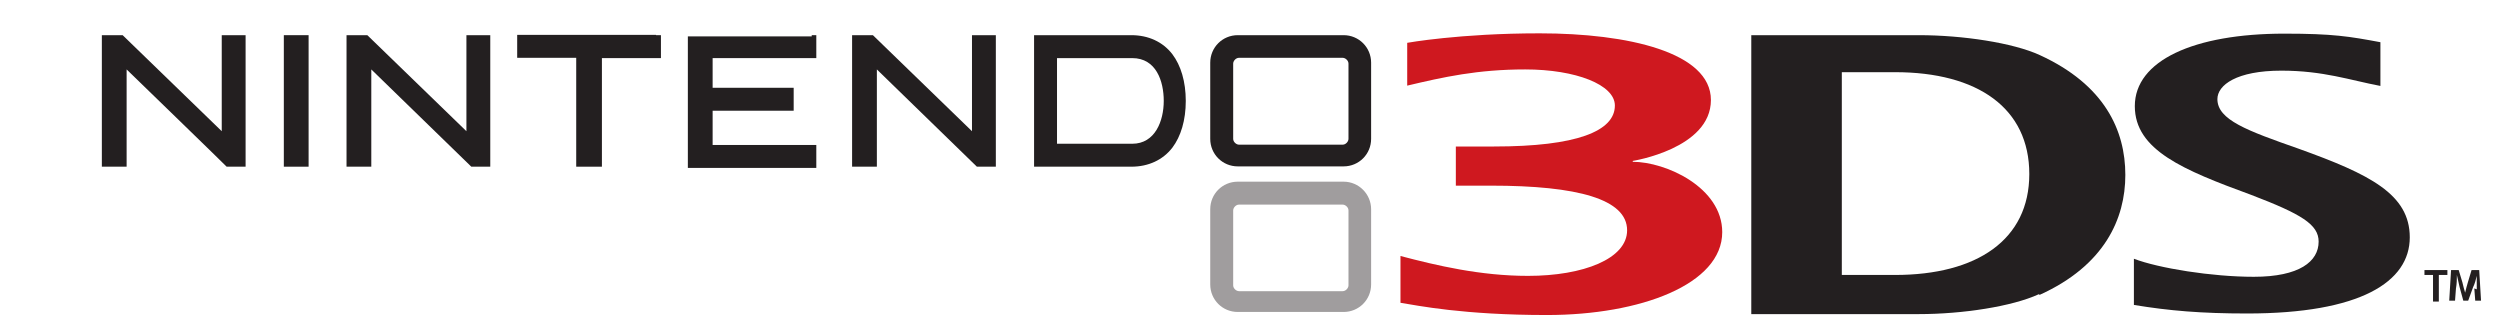
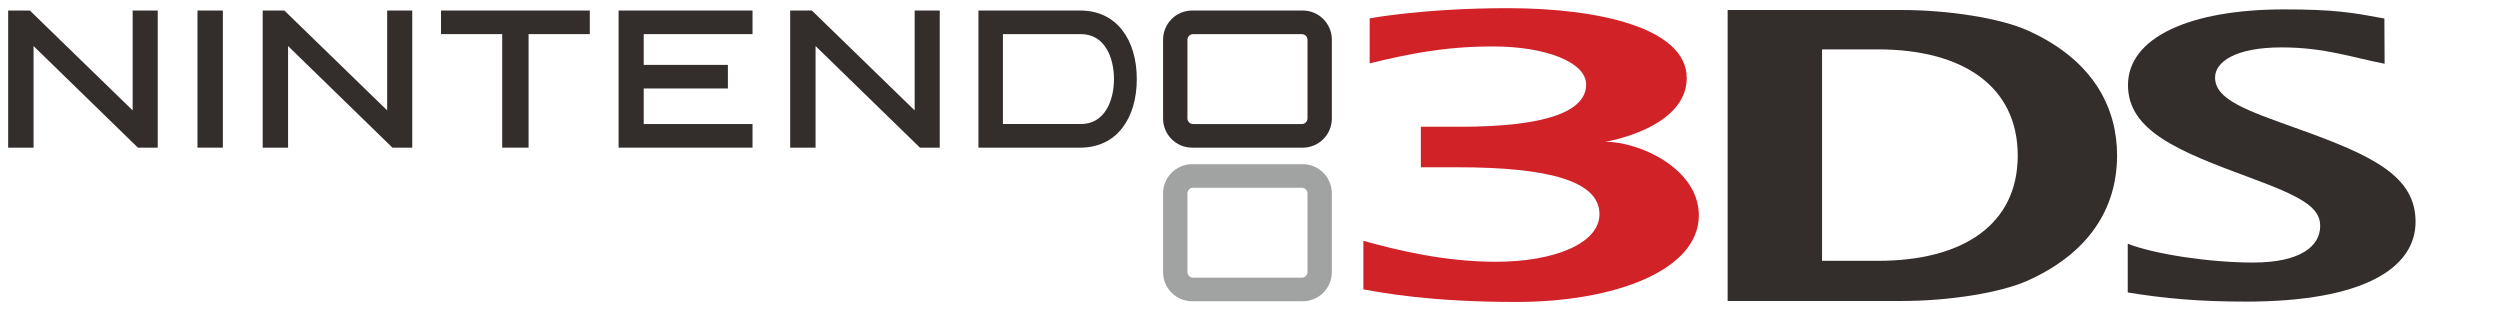
- <svg xmlns="http://www.w3.org/2000/svg" version="1.1" id="Layer_1" x="0px" y="0px" viewBox="0 0 817.4 109.3" style="enable-background:new 0 0 817.4 109.3;" xml:space="preserve">
-   <style type="text/css">
- 	.st0{fill:#A09D9E;}
- 	.st1{fill:#231F20;}
- 	.st2{fill:#CF181F;}
- </style>
-   <path class="st0" d="M440.9,93.3c0,0.9-0.9,1.9-1.9,1.9h-33.9c-0.9,0-1.9-0.9-1.9-1.9V68.8c0-0.9,0.9-1.9,1.9-1.9H439  c0.9,0,1.9,0.9,1.9,1.9V93.3z M439.3,59.4l-34.6,0c-5,0-9,4-9,9V93c0,5,4,9,9,9h34.6c5,0,9-4,9-9V68.4  C448.3,63.5,444.3,59.4,439.3,59.4" />
-   <path class="st1" d="M41.4,22.7v31.8h-8.1v-43h6.8l32.4,31.4V11.5h6.2h1.6v43h-6.2C74.1,54.4,41.4,22.7,41.4,22.7z" />
-   <path class="st1" d="M121.4,22.7v31.8h-8.1v-43h6.8l32.4,31.4V11.5h6.2h1.6v43h-6.2L121.4,22.7z" />
-   <path class="st1" d="M286.7,22.7v31.8h-8.1v-43h6.8l32.4,31.4V11.5h6.2h1.6v43h-6.2L286.7,22.7z" />
-   <path class="st1" d="M99.3,11.5h1.6v43h-8.1v-43H99.3z" />
-   <path class="st1" d="M214.5,11.5h1.6v7.5h-19.3v35.5h-8.4V18.9h-19.3v-7.5h45.1H214.5z" />
-   <path class="st1" d="M265.3,11.5h1.6v7.5h-33.9v9.7h26.5v7.5h-26.5v11.2h33.9v7.5h-42v-43h40.5V11.5z" />
-   <path class="st1" d="M369.9,47h-24.3v-28h0.3h24.3c7.8,0,10.3,7.5,10.3,14s-2.8,14-10.3,14 M383.3,17.7c-3.1-4-7.8-6.2-13.4-6.2  h-31.8v43h31.8c5.6,0,10.3-2.2,13.4-6.2c2.8-3.7,4.4-9,4.4-15.3S386.1,21.4,383.3,17.7" />
-   <path class="st1" d="M440.9,45.4c0,0.9-0.9,1.9-1.9,1.9h-33.9c-0.9,0-1.9-0.9-1.9-1.9V20.8c0-0.9,0.9-1.9,1.9-1.9H439  c0.9,0,1.9,0.9,1.9,1.9V45.4z M439.3,11.5h-34.6c-5,0-9,4-9,9v24.9c0,5,4,9,9,9h34.6c5,0,9-4,9-9V20.5  C448.3,15.5,444.3,11.5,439.3,11.5" />
-   <path class="st1" d="M697.7,84.6c8.1,3.1,25.5,5.9,39.2,5.9c14.9,0,21.2-5,21.2-11.5c0-5.6-5.6-9-22.1-15.3c-22.1-8.1-38-14.6-38-29  c0-14.9,19.3-23.7,48.9-23.7c15.9,0,21.2,0.9,31.4,2.8v14.3c-10-1.9-18.7-5-32.4-5c-14.6,0-20.9,4.7-20.9,9.3  c0,6.8,9.7,10.3,26.5,16.2c23.4,8.4,36.4,14.9,36.4,29c0,14.6-16.2,24.9-53.2,24.9c-14.9,0-25.5-0.9-37-2.8V84.6L697.7,84.6z" />
-   <path class="st1" d="M619.6,23.6h-17.4v66.3h17.4c26.8,0,43.9-11.5,43.9-33S646.7,23.6,619.6,23.6 M666.6,96.2  c-8.7,4-24.9,6.5-39.2,6.5h-54.8V11.5h54.8c14.3,0,30.8,2.5,39.5,6.5c21.2,9.7,28,24.6,28,39.2c0,14.3-6.8,29.6-28,39.2" />
-   <path class="st2" d="M533.9,52.6c0,0,25.5-4,25.5-19.9c0-15.6-27.1-21.8-56-21.8c-26.2,0-43.3,3.1-43.3,3.1v14  c11.8-2.8,23-5.3,38.6-5.3c16.5,0,29.3,5,29.3,11.8c0,8.4-12.5,13.4-39.5,13.4H476v12.8h11.5c28.3,0,44.5,4.4,44.5,14.6  c0,9.3-14.3,14.9-32.4,14.9c-15.6,0-29.9-3.4-41.7-6.5V99c5.6,0.9,20.5,4,47.9,4c30.5,0,57.3-10,57.3-27.1c0-14.6-18.4-23-29.3-23" />
-   <path class="st1" d="M795.5,89.9h-2.8v-1.6h7.5v1.6h-2.8v8.7h-1.9V89.9z" />
-   <path class="st1" d="M809.8,94.6c0-1.2,0-2.8,0-4.4l0,0c-0.3,1.2-0.6,2.5-1.2,3.7l-1.6,4.4h-1.6l-1.2-4.4c-0.3-1.2-0.6-2.8-0.9-4  l0,0c0,1.2,0,2.8-0.3,4.4l-0.3,4h-1.9l0.6-10h2.5l1.2,4c0.3,1.2,0.6,2.5,0.9,3.4l0,0c0.3-1.2,0.6-2.5,0.9-3.4l1.2-4h2.5l0.6,10h-1.9  l-0.3-4L809.8,94.6z" />
+ <svg xmlns="http://www.w3.org/2000/svg" version="1.1" width="2170.882" height="269.291" id="svg5765">
+   <defs id="defs5767">
+     <clipPath clipPathUnits="userSpaceOnUse" id="clipPath1">
+       <path d="M -245.032,-15.294 H 12.061 v 52.963 H -245.032 Z" id="path1" style="stroke-width:1" />
+     </clipPath>
+     <clipPath clipPathUnits="userSpaceOnUse" id="clipPath2">
+       <path d="M -240.7,-16.622 H 16.393 v 52.963 H -240.7 Z" id="path2" style="stroke-width:1" />
+     </clipPath>
+     <clipPath clipPathUnits="userSpaceOnUse" id="clipPath3">
+       <path d="M -162.514,-27.832 H 94.579 v 52.963 H -162.514 Z" id="path3" style="stroke-width:1" />
+     </clipPath>
+     <clipPath clipPathUnits="userSpaceOnUse" id="clipPath4">
+       <path d="M -188.073,-36.494 H 69.02 V 16.469 H -188.073 Z" id="path4" style="stroke-width:1" />
+     </clipPath>
+     <clipPath clipPathUnits="userSpaceOnUse" id="clipPath5">
+       <path d="M -211.497,-18.273 H 45.596 v 52.963 H -211.497 Z" id="path5" style="stroke-width:1" />
+     </clipPath>
+     <clipPath clipPathUnits="userSpaceOnUse" id="clipPath6">
+       <path d="m -134.599,-30.023 h 257.093 v 52.963 h -257.093 z" id="path6" style="stroke-width:1" />
+     </clipPath>
+     <clipPath clipPathUnits="userSpaceOnUse" id="clipPath7">
+       <path d="m -113.356,-29.495 h 257.093 v 52.963 h -257.093 z" id="path7" style="stroke-width:1" />
+     </clipPath>
+     <clipPath clipPathUnits="userSpaceOnUse" id="clipPath8">
+       <path d="m -82.125,-40.135 h 257.093 v 52.963 h -257.093 z" id="path8" style="stroke-width:1" />
+     </clipPath>
+     <clipPath clipPathUnits="userSpaceOnUse" id="clipPath9">
+       <path d="m -66.878,-40.135 h 257.093 v 52.963 h -257.093 z" id="path9" style="stroke-width:1" />
+     </clipPath>
+     <clipPath clipPathUnits="userSpaceOnUse" id="clipPath10">
+       <path d="m -32.476,-40.135 h 257.093 v 52.963 h -257.093 z" id="path10" style="stroke-width:1" />
+     </clipPath>
+     <clipPath clipPathUnits="userSpaceOnUse" id="clipPath11">
+       <path d="m -88.482,-36.804 h 257.093 v 52.963 h -257.093 z" id="path11" style="stroke-width:1" />
+     </clipPath>
+     <clipPath clipPathUnits="userSpaceOnUse" id="clipPath12">
+       <path d="m -39.03,-36.804 h 257.093 v 52.963 h -257.093 z" id="path12" style="stroke-width:1" />
+     </clipPath>
+     <clipPath clipPathUnits="userSpaceOnUse" id="clipPath13">
+       <path d="M -15.169,-36.804 H 241.924 v 52.963 H -15.169 Z" id="path13" style="stroke-width:1" />
+     </clipPath>
+     <clipPath clipPathUnits="userSpaceOnUse" id="clipPath14">
+       <path d="m -134.599,-15.619 h 257.093 v 52.963 h -257.093 z" id="path14" style="stroke-width:1" />
+     </clipPath>
+   </defs>
+   <g transform="translate(-421.6729,-413.0852)" id="layer1">
+     <g transform="matrix(9.262539,0,0,-9.262539,-402.5839,5397.076)" id="g4435">
+       <g transform="translate(211.5644,512.5774)" id="g4443" clip-path="url(#clipPath14)">
+         <path d="m 0,0 c 0,-0.292 -0.241,-0.531 -0.534,-0.531 h -10.189 c -0.296,0 -0.533,0.239 -0.533,0.531 v 7.37 c 0,0.293 0.237,0.53 0.533,0.53 H -0.534 C -0.241,7.9 0,7.663 0,7.37 Z m -0.442,10.111 h -10.375 c -1.502,0 -2.722,-1.229 -2.722,-2.726 v -7.402 c 0,-1.495 1.22,-2.723 2.722,-2.723 h 10.375 c 1.502,0 2.725,1.228 2.725,2.723 v 7.402 c 0,1.497 -1.223,2.726 -2.725,2.726" id="path4445" style="fill:#a1a2a2;fill-opacity:1;fill-rule:nonzero;stroke:none" />
+       </g>
+       <g transform="translate(92.13429,533.7625)" id="g4447" clip-path="url(#clipPath13)">
+         <path d="M 0,0 V -9.524 H -2.381 V 3.331 h 2.033 l 9.639,-9.363 v 9.363 h 1.904 0.446 V -9.524 h -1.86 z" id="path4449" style="fill:#332d2b;fill-opacity:1;fill-rule:nonzero;stroke:none" />
+       </g>
+       <g transform="translate(115.9947,533.7625)" id="g4451" clip-path="url(#clipPath12)">
+         <path d="M 0,0 V -9.524 H -2.38 V 3.331 h 2.031 L 9.29,-6.032 v 9.363 h 1.908 0.444 V -9.524 H 9.783 Z" id="path4453" style="fill:#332d2b;fill-opacity:1;fill-rule:nonzero;stroke:none" />
+       </g>
+       <g transform="translate(165.4468,533.7625)" id="g4455" clip-path="url(#clipPath11)">
+         <path d="M 0,0 V -9.524 H -2.379 V 3.331 h 2.031 L 9.29,-6.032 v 9.363 h 1.907 0.445 V -9.524 H 9.784 Z" id="path4457" style="fill:#332d2b;fill-opacity:1;fill-rule:nonzero;stroke:none" />
+       </g>
+       <g transform="translate(109.441,537.0931)" id="g4459" clip-path="url(#clipPath10)">
+         <path d="M 0,0 H 0.44 V -12.854 H -1.939 V 0 Z" id="path4461" style="fill:#332d2b;fill-opacity:1;fill-rule:nonzero;stroke:none" />
+       </g>
+       <g transform="translate(143.8433,537.0931)" id="g4463" clip-path="url(#clipPath9)">
+         <path d="m 0,0 h 0.438 v -2.211 h -5.74 V -12.854 H -7.774 V -2.211 H -13.51 V 0 Z" id="path4465" style="fill:#332d2b;fill-opacity:1;fill-rule:nonzero;stroke:none" />
+       </g>
+       <g transform="translate(159.0904,537.0931)" id="g4467" clip-path="url(#clipPath8)">
+         <path d="M 0,0 H 0.446 V -2.211 H -9.755 v -2.885 h 7.891 V -7.307 H -9.755 V -10.64 H 0.446 v -2.214 H -12.11 V 0 Z" id="path4469" style="fill:#332d2b;fill-opacity:1;fill-rule:nonzero;stroke:none" />
+       </g>
+       <g transform="translate(190.3214,526.4534)" id="g4471" clip-path="url(#clipPath7)">
+         <path d="M 0,0 H -7.31 V 8.429 H -7.242 0 C 2.287,8.429 3.101,6.156 3.101,4.217 3.101,2.27 2.287,0 0,0 M 3.905,8.762 C 2.976,9.988 1.598,10.64 -0.068,10.64 H -9.605 V -2.215 h 9.537 c 1.666,0 3.044,0.651 3.973,1.878 0.871,1.143 1.334,2.713 1.334,4.554 0,1.831 -0.463,3.408 -1.334,4.545" id="path4473" style="fill:#332d2b;fill-opacity:1;fill-rule:nonzero;stroke:none" />
+       </g>
+       <g transform="translate(211.5644,526.9813)" id="g4475" clip-path="url(#clipPath6)">
+         <path d="m 0,0 c 0,-0.29 -0.241,-0.529 -0.534,-0.529 h -10.189 c -0.296,0 -0.533,0.239 -0.533,0.529 v 7.37 c 0,0.291 0.237,0.528 0.533,0.528 H -0.534 C -0.241,7.898 0,7.661 0,7.37 Z m -0.442,10.112 h -10.375 c -1.502,0 -2.722,-1.23 -2.722,-2.727 v -7.404 c 0,-1.496 1.22,-2.724 2.722,-2.724 h 10.375 c 1.502,0 2.725,1.228 2.725,2.724 v 7.404 c 0,1.497 -1.223,2.727 -2.725,2.727" id="path4477" style="fill:#332d2b;fill-opacity:1;fill-rule:nonzero;stroke:none" />
+       </g>
+       <g transform="translate(288.4624,515.2308)" id="g4479" clip-path="url(#clipPath5)">
+         <path d="m 0,0 c 2.469,-0.974 7.679,-1.764 11.744,-1.764 4.451,0 6.298,1.528 6.298,3.445 0,1.72 -1.714,2.731 -6.63,4.533 -6.571,2.429 -11.39,4.34 -11.39,8.656 0,4.47 5.798,7.099 14.642,7.099 4.748,0 6.378,-0.3 9.395,-0.853 l 0.021,-4.241 c -2.961,0.563 -5.586,1.531 -9.664,1.531 -4.369,0 -6.23,-1.387 -6.23,-2.817 0,-2.075 2.866,-3.067 7.898,-4.86 7.002,-2.507 10.898,-4.441 10.898,-8.667 0,-4.348 -4.878,-7.487 -15.882,-7.487 -4.52,0 -7.635,0.298 -11.1,0.855 z" id="path4481" style="fill:#332d2b;fill-opacity:1;fill-rule:nonzero;stroke:none" />
+       </g>
+       <g transform="translate(265.0384,533.452)" id="g4483" clip-path="url(#clipPath4)">
+         <path d="M 0,0 H -5.236 V -19.823 H 0 c 8.039,0 13.11,3.437 13.11,9.871 C 13.11,-3.52 8.039,0 0,0 M 14.06,-21.67 C 11.467,-22.843 6.569,-23.587 2.283,-23.587 H -14.085 V 3.689 H 2.283 c 4.286,0 9.184,-0.754 11.779,-1.924 6.304,-2.846 8.362,-7.401 8.362,-11.717 0,-4.319 -2.039,-8.867 -8.364,-11.718" id="path4485" style="fill:#332d2b;fill-opacity:1;fill-rule:nonzero;stroke:none" />
+       </g>
+       <g transform="translate(239.4794,524.7903)" id="g4487" clip-path="url(#clipPath3)">
+         <path d="m 0,0 c 0,0 7.636,1.223 7.636,5.977 0,4.647 -8.131,6.548 -16.782,6.548 -7.808,0 -12.941,-0.954 -12.941,-0.954 V 7.349 c 3.544,0.857 6.933,1.587 11.553,1.587 4.958,0 8.742,-1.479 8.742,-3.569 0,-2.52 -3.742,-3.959 -11.795,-3.959 h -3.701 v -3.799 h 3.438 c 8.483,0 13.307,-1.276 13.307,-4.39 0,-2.78 -4.31,-4.469 -9.684,-4.469 -4.686,0 -8.973,0.998 -12.45,1.963 v -4.554 c 1.67,-0.287 6.101,-1.177 14.354,-1.177 9.142,0 17.097,2.94 17.097,8.122 C 8.774,-2.55 3.263,0 0,0" id="path4489" style="fill:#d12228;fill-opacity:1;fill-rule:nonzero;stroke:none" />
+       </g>
+     </g>
+   </g>
</svg>
